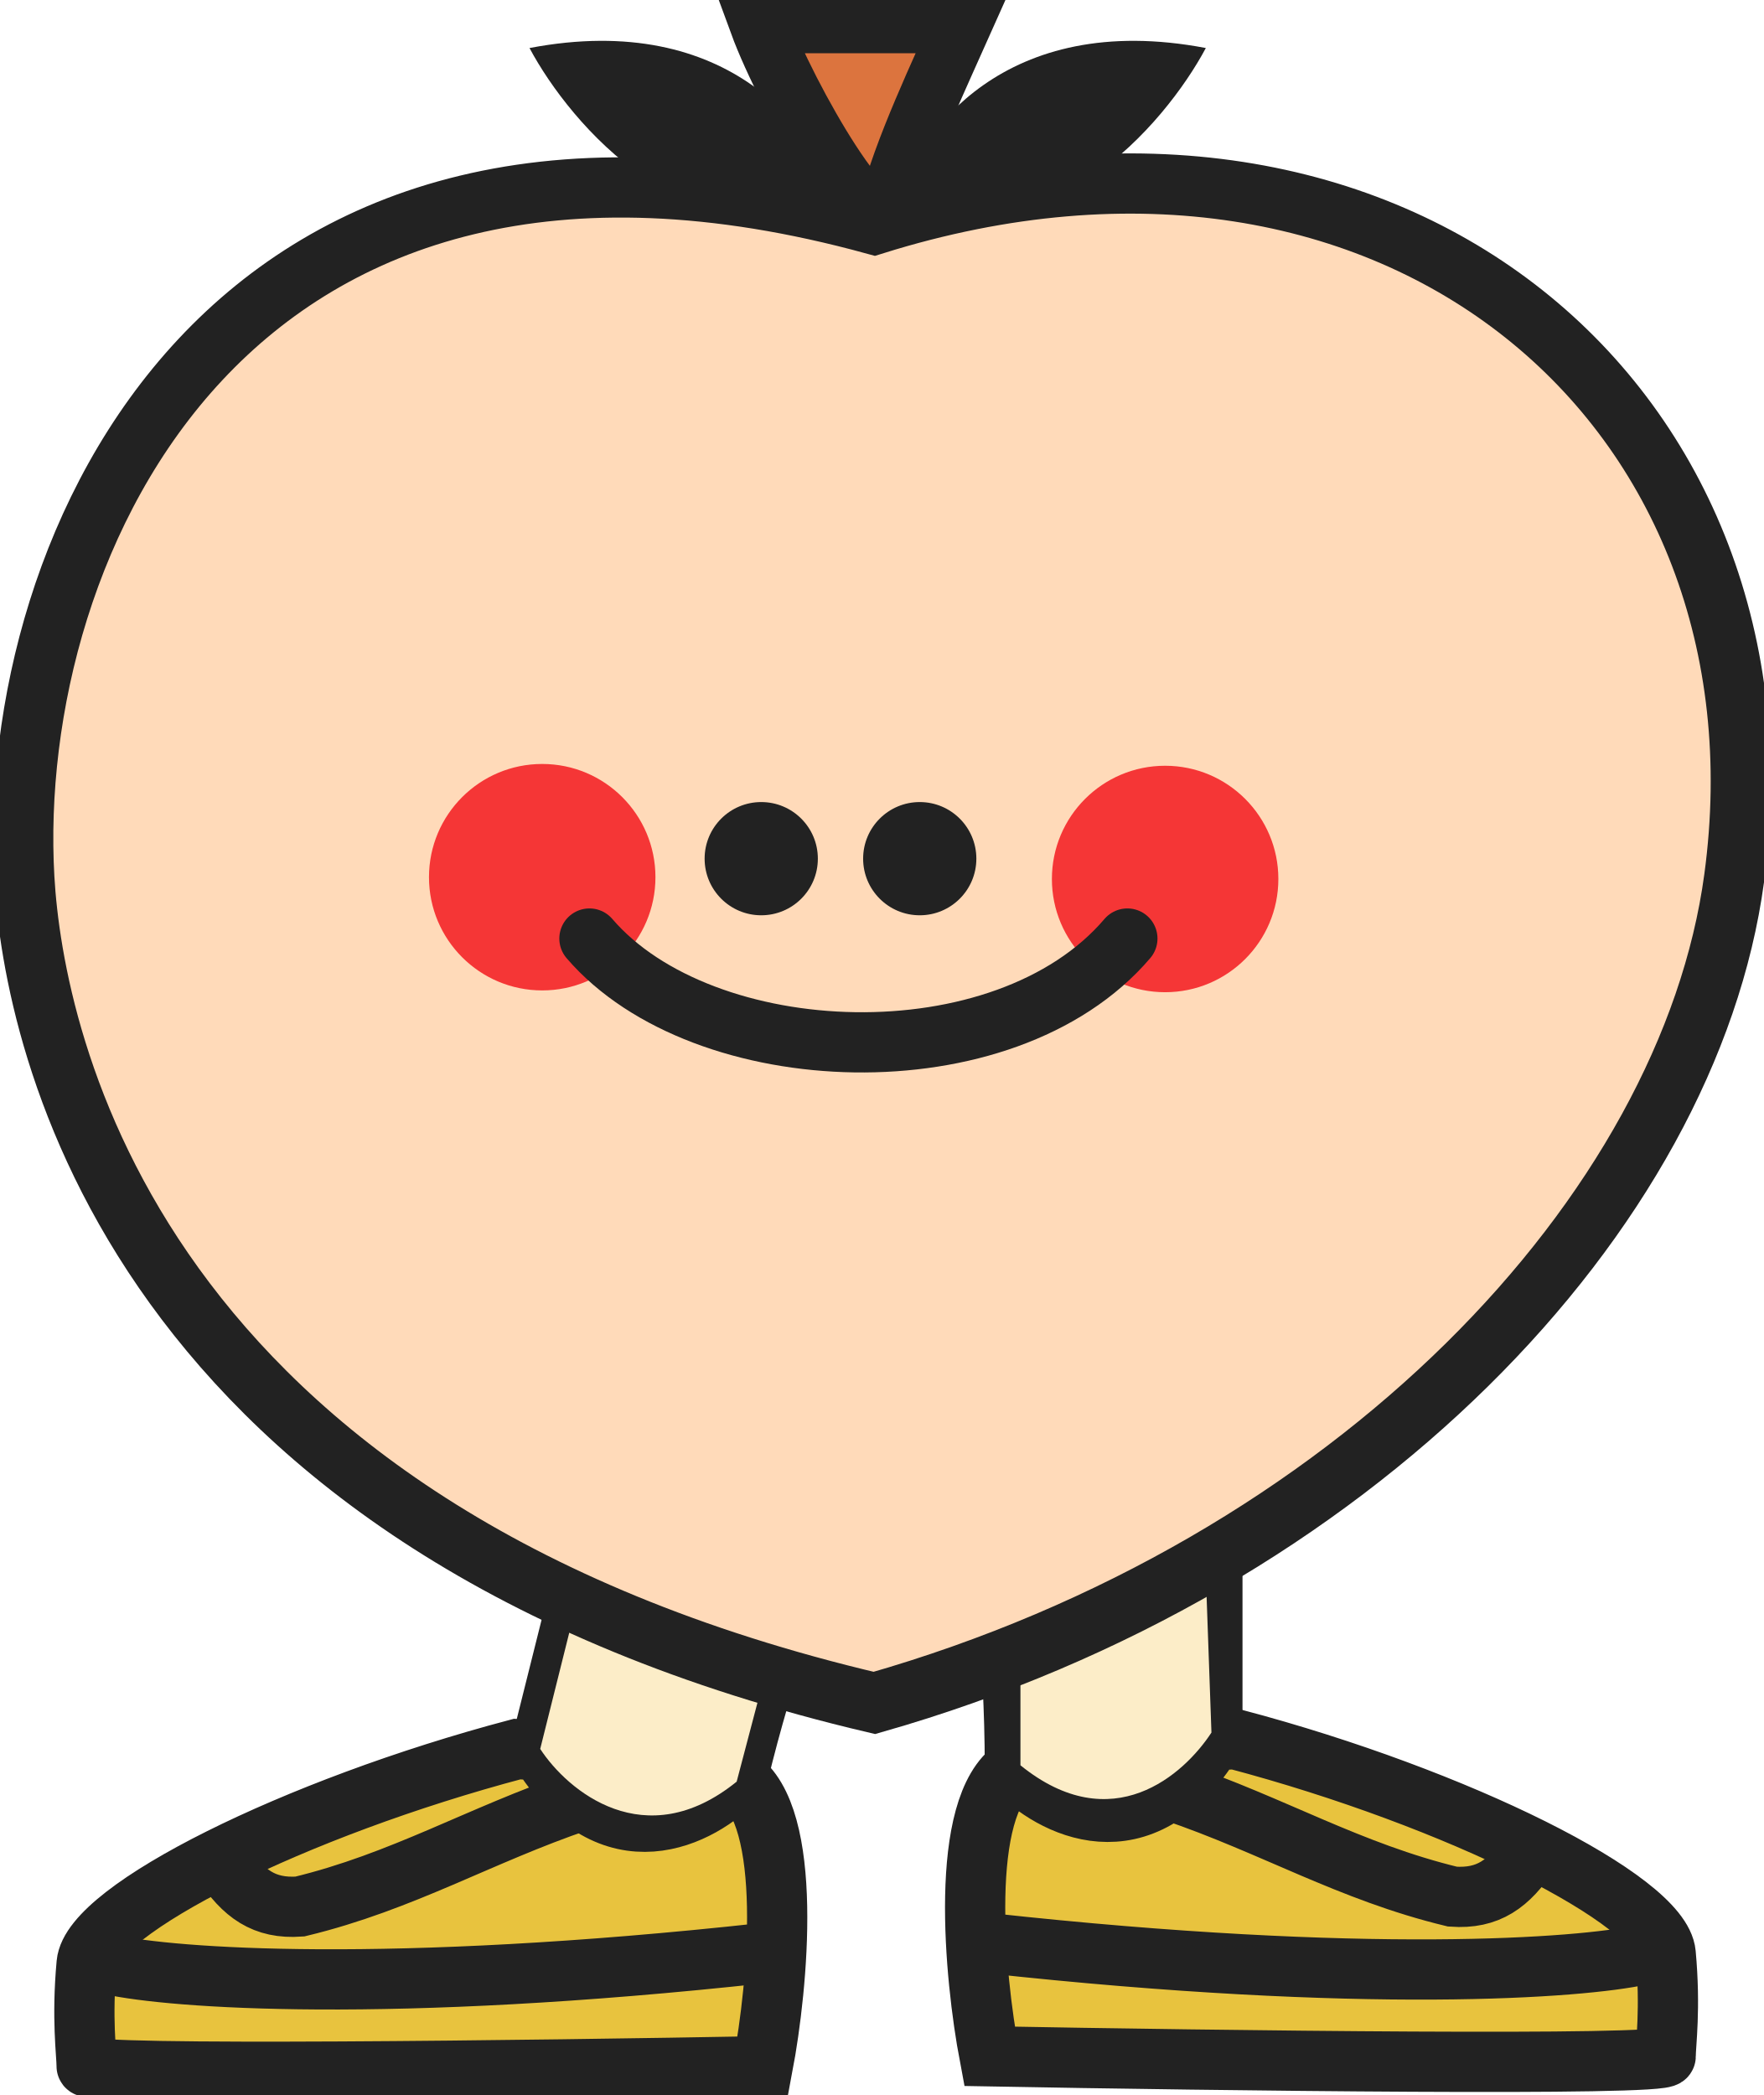
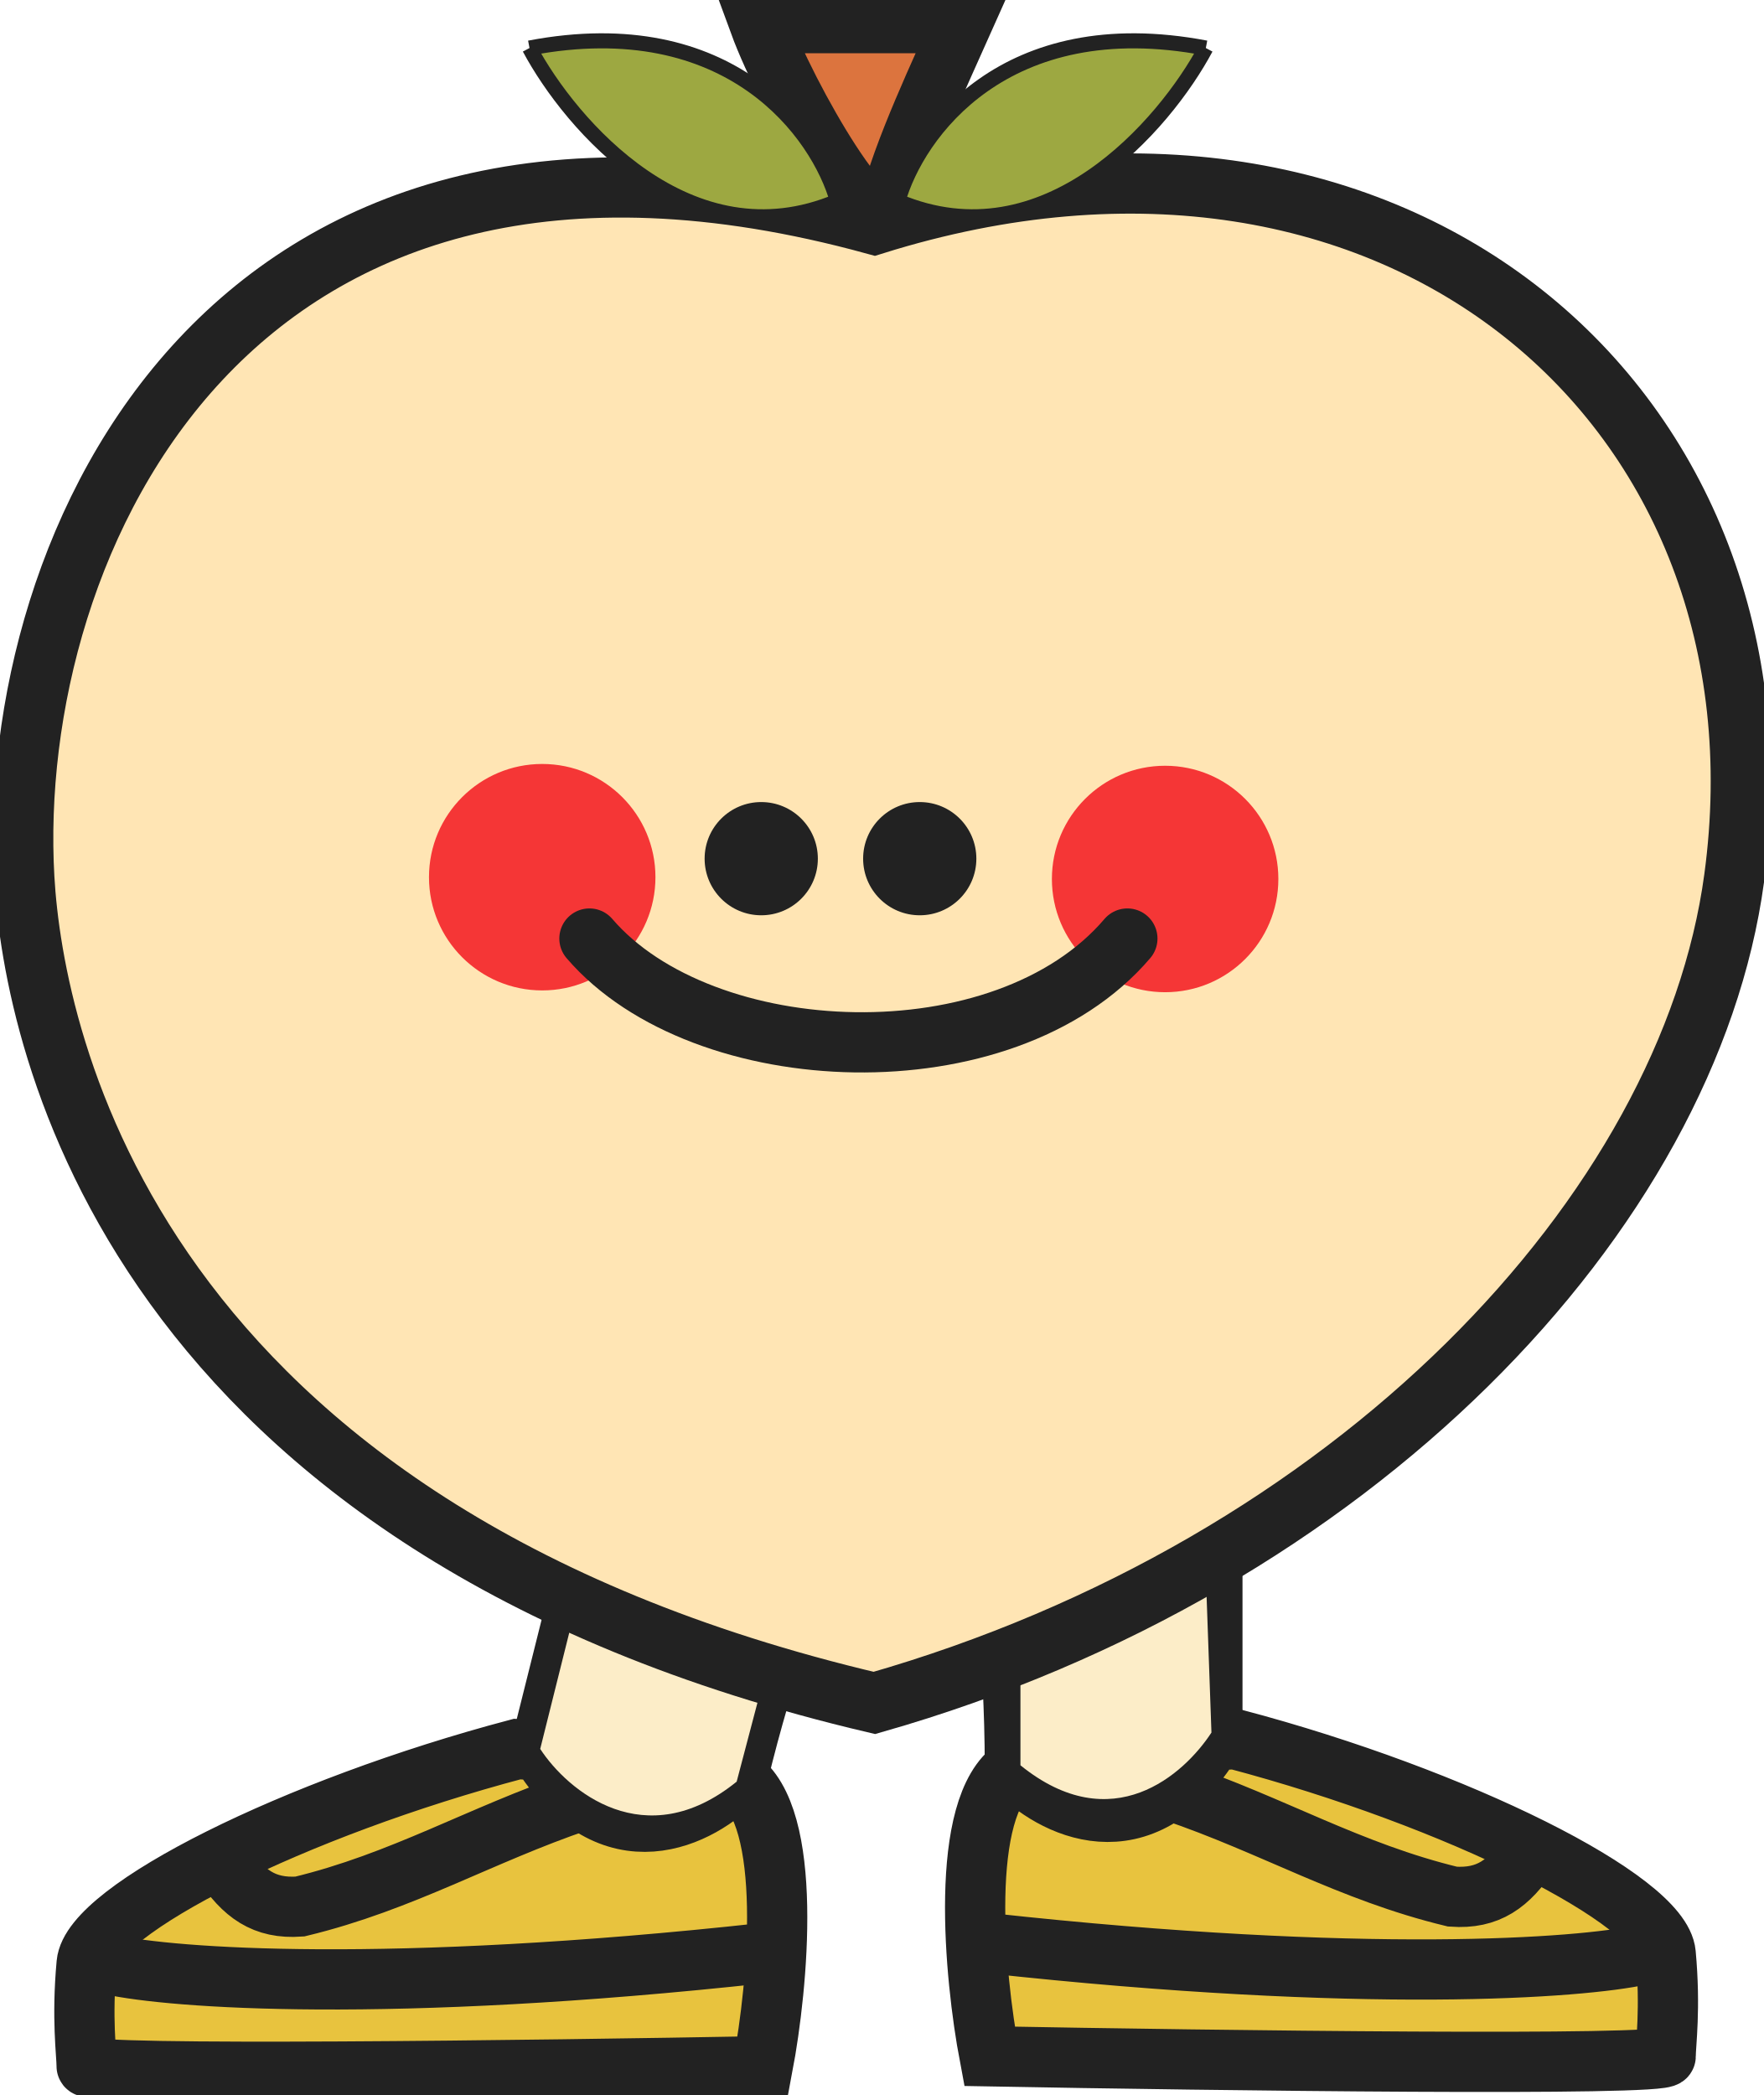
<svg xmlns="http://www.w3.org/2000/svg" width="61.01" height="72.46" viewBox="0.24 21.77 61.01 72.46">
  <g transform="translate(-15.617 -.672)scale(.52078)">
    <path fill="#e8c33e" stroke="#222" stroke-linecap="round" stroke-width="4" d="M110.968 158.691q.765-.061 1.514-.092c14.8 3.92 28.263 10.676 28.59 14.239.337 3.662 0 5.992 0 6.824 0 .666-29.936.278-44.904 0-1.009-5.326-2.085-16.611 1.682-19.14m13.119-1.831c-4.71 7.589-10.708 4.383-13.119 1.831m-31.543-1.174q-.765-.06-1.514-.092c-14.8 3.92-28.263 10.676-28.59 14.24-.337 3.661 0 5.992 0 6.824 0 .666 29.936.277 44.904 0 1.009-5.326 2.085-16.611-1.682-19.141m-13.118-1.831c4.709 7.59 10.707 4.383 13.118 1.831" />
    <path fill="none" stroke="#222" stroke-linecap="round" stroke-width="4" d="m66.307 159.348 3.268-13.059c17.245 1.363 13.789-1.595 9.85 14.89m-34.17 5.636c1.362 2.046 2.724 3.07 5.107 2.899 6.838-1.653 11.94-4.746 18.556-6.993M81.187 172.8c-25.057 2.745-39.362 1.664-43.382.78m73.163-14.889v-12.402c-17.119-.103-13.118-2.618-13.118 14.233m34.169 5.634c-1.362 2.047-2.724 3.07-5.107 2.9-6.837-1.654-11.939-4.747-18.555-6.993m-12.269 10.08c25.057 2.745 39.362 1.663 43.381.78" />
    <path fill="#fcedc8" d="m66.326 159.246 2.174-8.699 12.686 3.987-1.813 6.886c-6.088 4.929-11.235.604-13.047-2.174m44.579-1.088-.362-10.148-12.323 4.712v7.611c6.09 4.929 10.873.604 12.686-2.175z" />
-     <path fill="#ffdab9" stroke="#222" stroke-linecap="round" stroke-width="4" d="M32.063 101.406c-1.273-22.219 13.658-55.15 56.456-43.403 34.741-10.867 61.314 12.276 57.104 43.402-3.005 22.222-25.258 45.699-57.104 54.787-49.322-11.594-55.838-44.002-56.456-54.786Z" />
+     <path fill="#ffe5b4" stroke="#222" stroke-linecap="round" stroke-width="4" d="M32.063 101.406c-1.273-22.219 13.658-55.15 56.456-43.403 34.741-10.867 61.314 12.276 57.104 43.402-3.005 22.222-25.258 45.699-57.104 54.787-49.322-11.594-55.838-44.002-56.456-54.786Z" />
    <circle cx="91.532" cy="100.121" r="3.76" fill="#222" />
    <circle cx="81.005" cy="100.121" r="3.76" fill="#222" />
    <path fill="#f53636" d="M73.979 101.351a7.52 7.52 0 0 1-7.52 7.52 7.52 7.52 0 0 1-7.52-7.52 7.52 7.52 0 0 1 7.52-7.52 7.52 7.52 0 0 1 7.52 7.52m41.37.119a7.52 7.52 0 0 1-7.52 7.52 7.52 7.52 0 0 1-7.52-7.52 7.52 7.52 0 0 1 7.52-7.52 7.52 7.52 0 0 1 7.52 7.52" />
    <path fill="#dc743e" stroke="#222" stroke-linecap="round" stroke-width="4" d="M94.353 44.628H80.877c1.856 5.06 7.919 15.532 8.662 12.145.74-3.37 3.56-9.325 4.814-12.145z" />
-     <path fill="#222" d="M110.532 46.283c-2.73 5.114-10.643 14.306-20.45 10.168 1.247-4.452 7.084-12.718 20.45-10.168m-44.917 0c2.73 5.114 10.643 14.306 20.45 10.168-1.247-4.452-7.084-12.718-20.45-10.168" />
+     <path fill="#9da841" stroke="#222" d="M110.532 46.283c-2.73 5.114-10.643 14.306-20.45 10.168 1.247-4.452 7.084-12.718 20.45-10.168m-44.917 0c2.73 5.114 10.643 14.306 20.45 10.168-1.247-4.452-7.084-12.718-20.45-10.168" />
    <path fill="none" stroke="#222" stroke-linecap="round" stroke-width="4" d="M69.595 105.425c7.532 8.776 27.548 9.601 35.726 0" />
  </g>
</svg>
